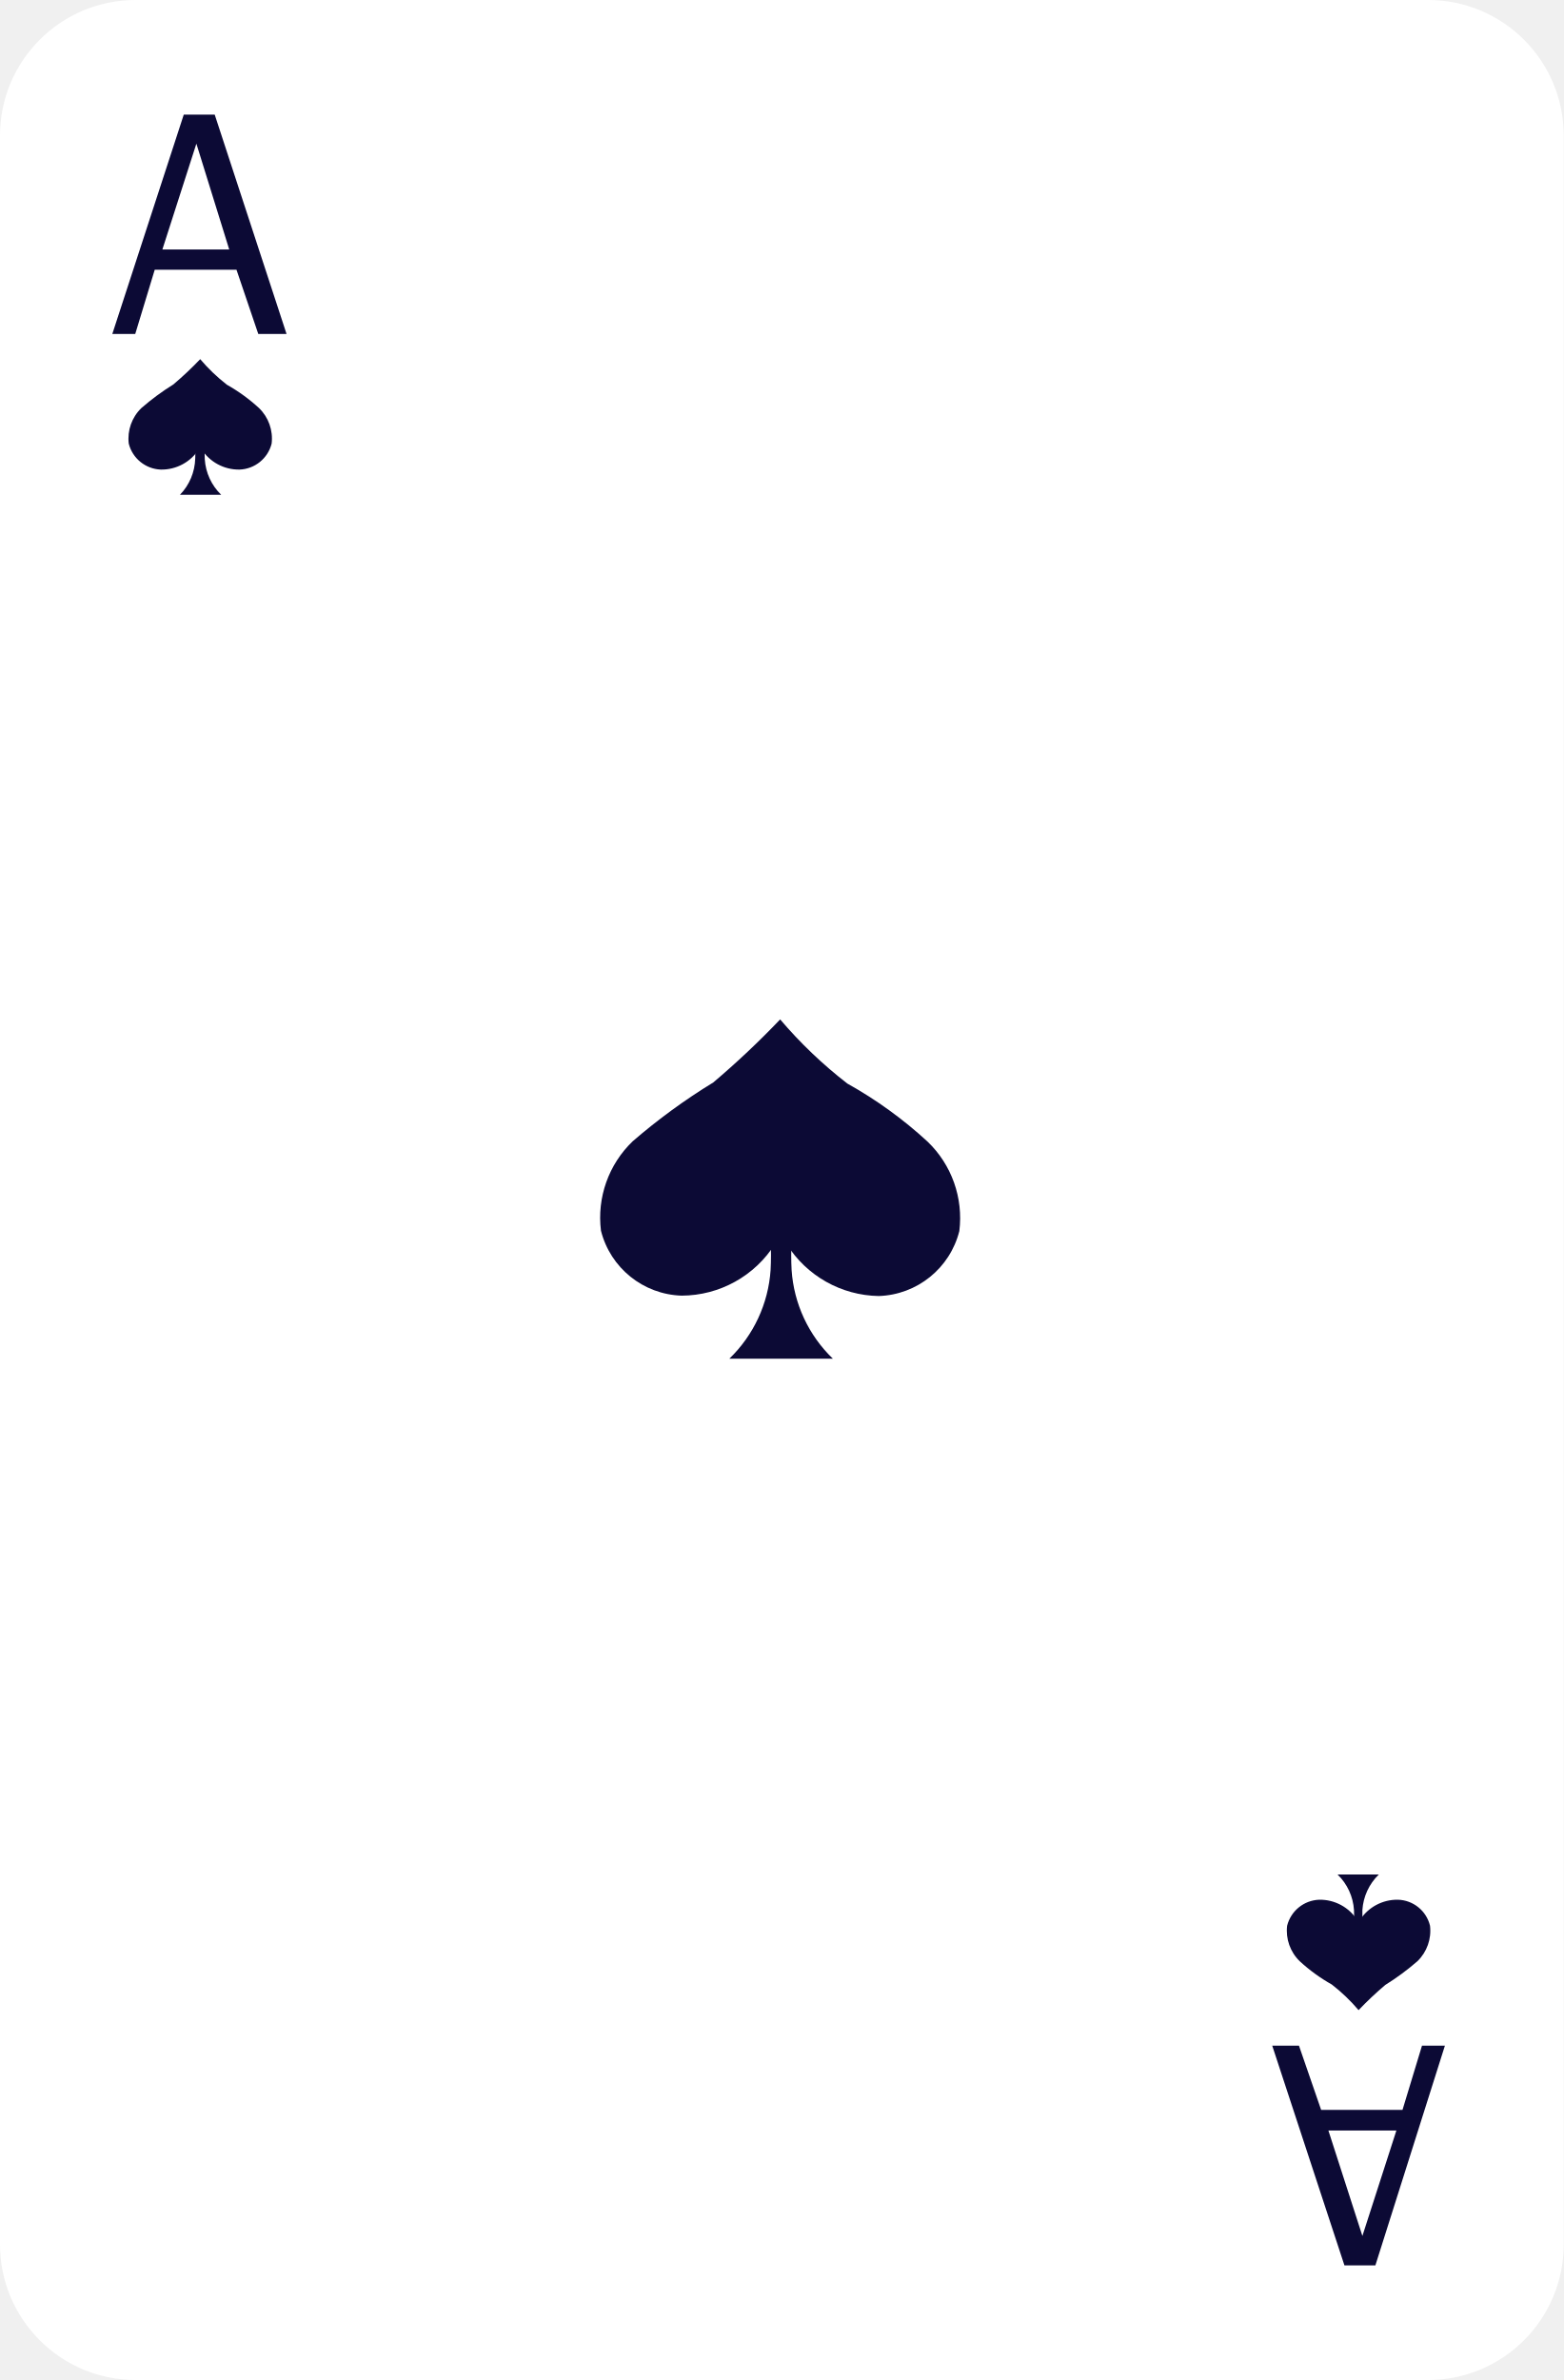
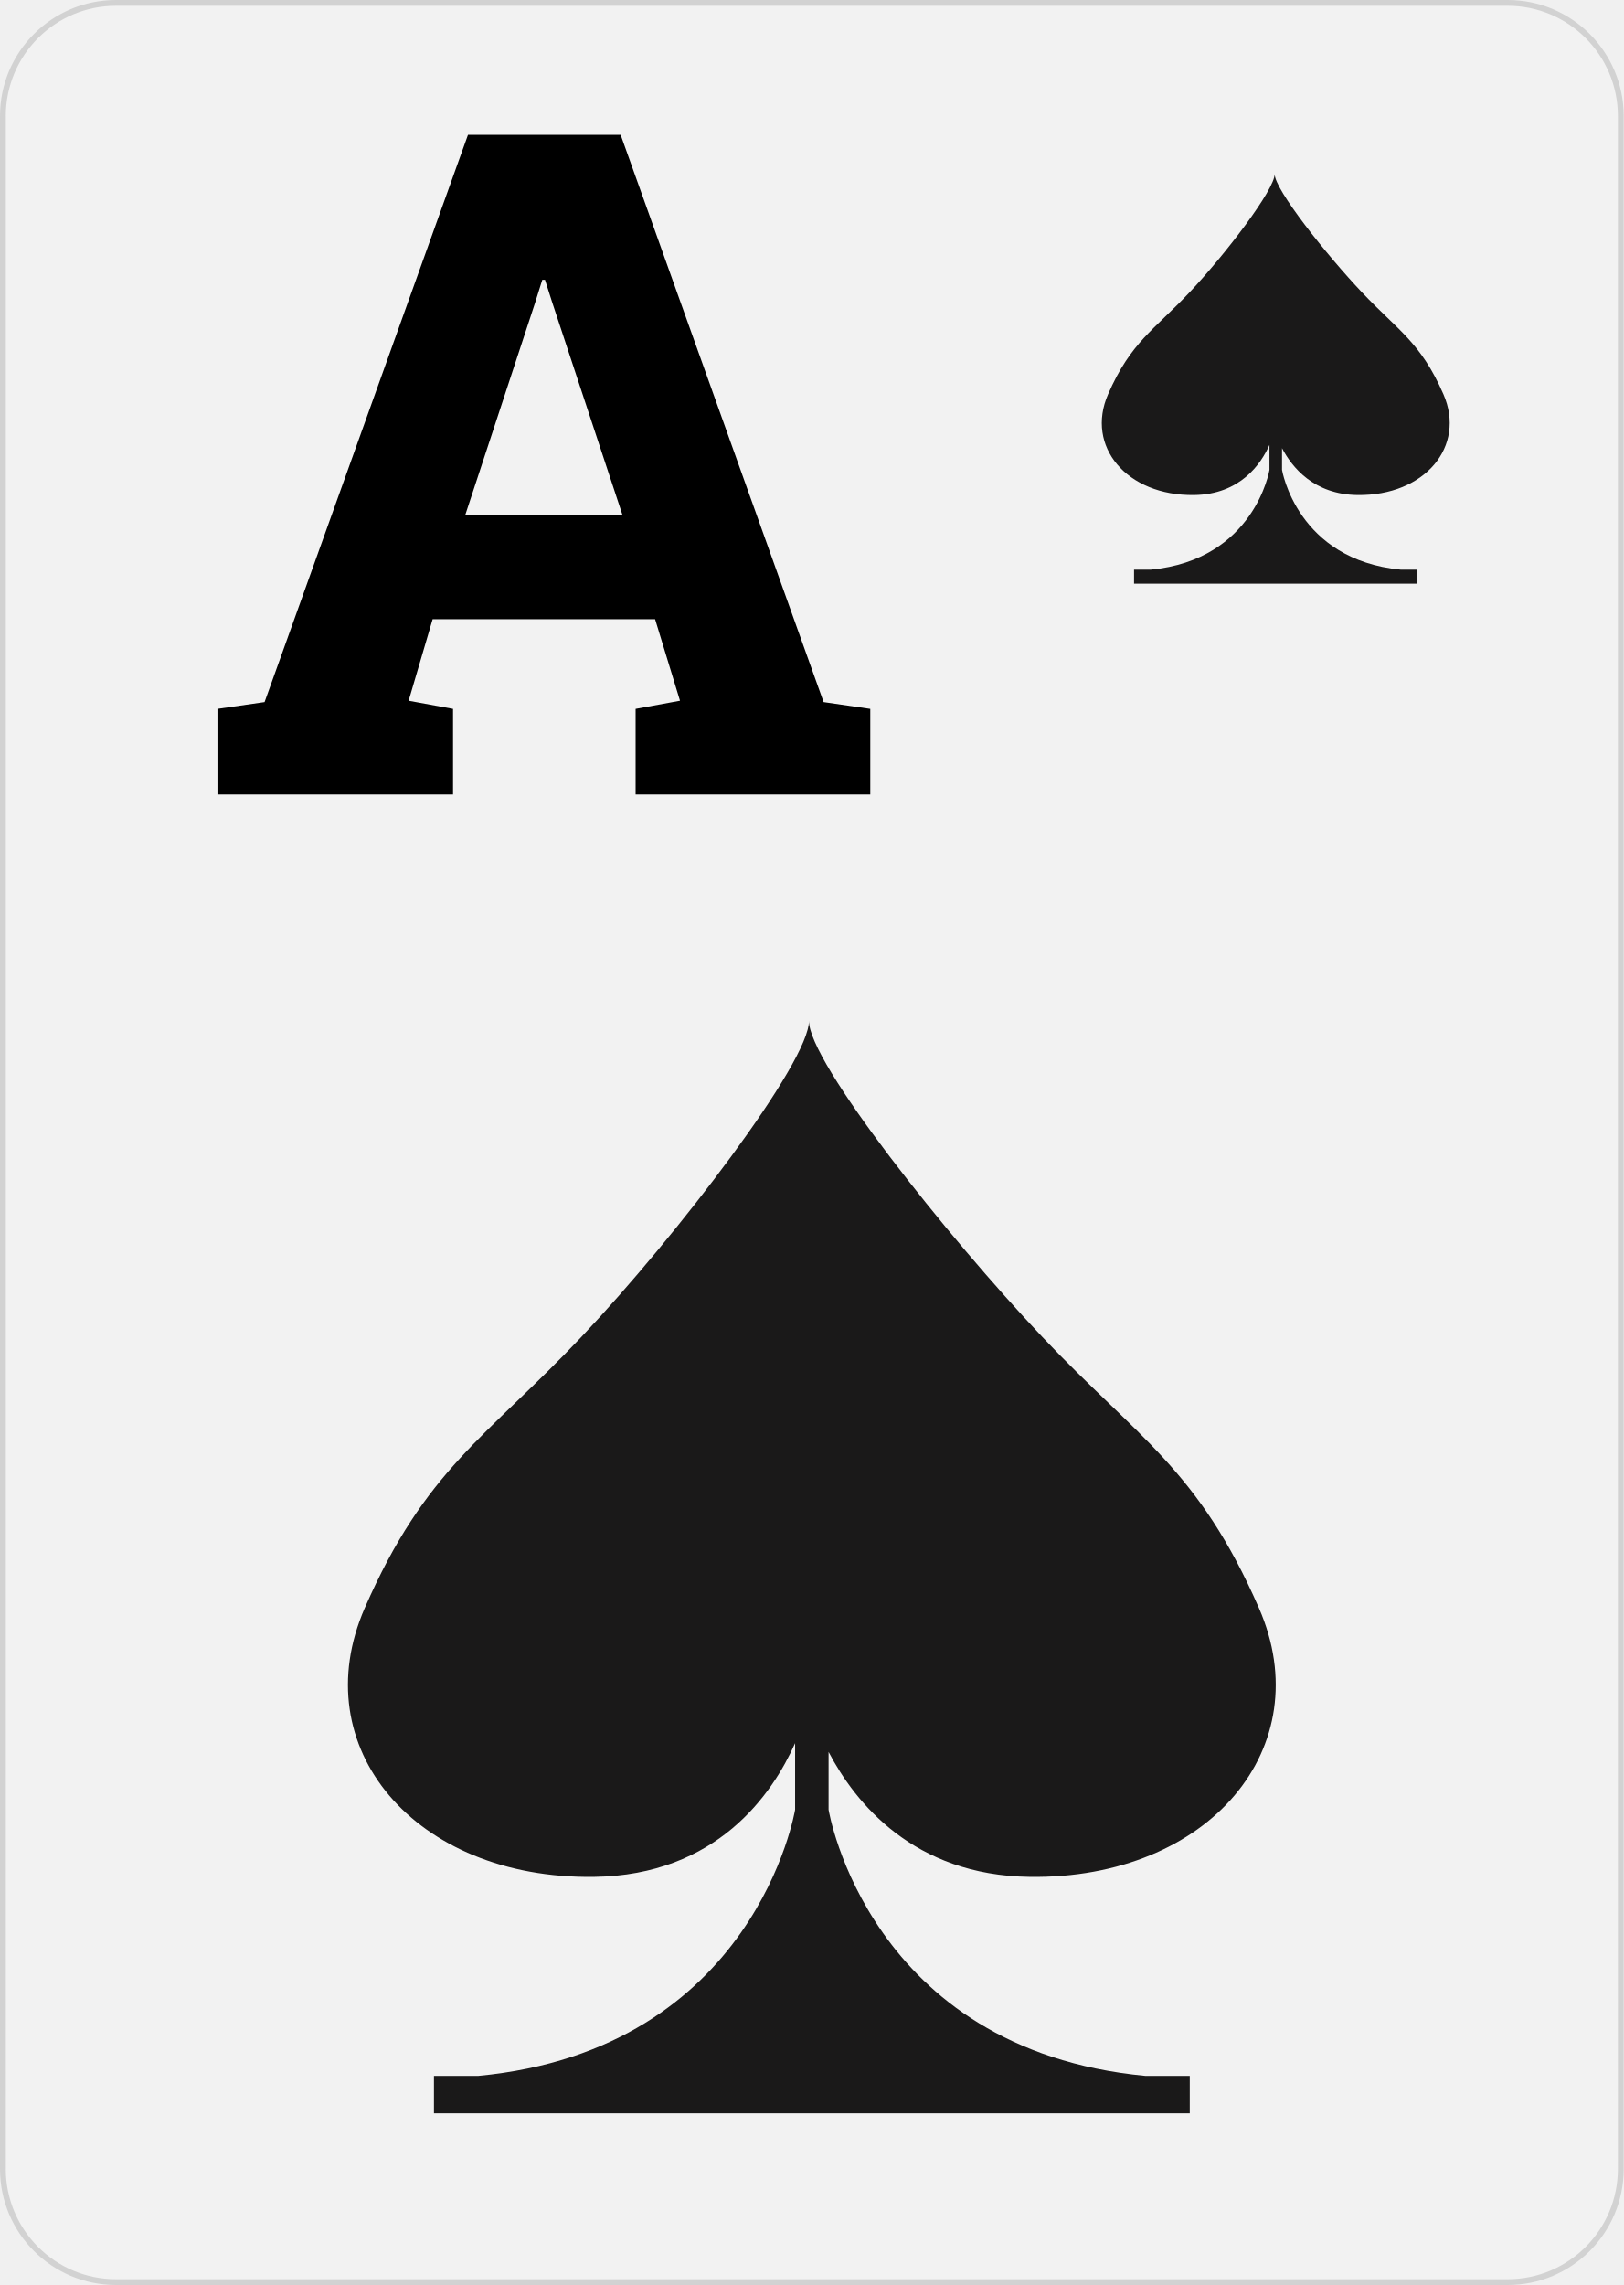
- <svg xmlns="http://www.w3.org/2000/svg" viewBox="0 0 40.93 62.29">
-   <defs>
-     <style>.cls-1{fill:#fff;}.cls-2{fill:#0c0a35;}</style>
-   </defs>
-   <g id="Calque_2" data-name="Calque 2">
-     <g id="Layer_1" data-name="Layer 1">
-       <rect class="cls-1" x="0.09" y="0.09" width="40.74" height="62.1" rx="3.45" ry="3.45" />
-       <path class="cls-1" d="M37.39,62.29H3.54A3.55,3.55,0,0,1,0,58.74V3.54A3.55,3.55,0,0,1,3.54,0H37.39a3.55,3.55,0,0,1,3.54,3.54v55.2A3.55,3.55,0,0,1,37.39,62.29ZM3.54.19A3.36,3.36,0,0,0,.19,3.54v55.2A3.36,3.36,0,0,0,3.54,62.1H37.39a3.36,3.36,0,0,0,3.36-3.36V3.54A3.36,3.36,0,0,0,37.39.19Z" />
-       <path class="cls-2" d="M35.44,50.65c0-.1,0-.25,0-.35a2.81,2.81,0,0,0,0-.31,1.42,1.42,0,0,0-.43-.93c.24,0,.84,0,1.08,0a1.42,1.42,0,0,0-.43.93c0,.11,0,.21,0,.31s0,.25,0,.35Z" />
-       <path class="cls-2" d="M35.53,50.26a1.16,1.16,0,0,0-1-.54.9.9,0,0,0-.84.68,1.11,1.11,0,0,0,.33.93,4.48,4.48,0,0,0,.84.61,4.63,4.63,0,0,1,.7.67,8.87,8.87,0,0,1,.7-.66,6.54,6.54,0,0,0,.84-.62,1.11,1.11,0,0,0,.33-.93.89.89,0,0,0-.84-.68,1.16,1.16,0,0,0-1,.54Z" />
-       <path class="cls-2" d="M33.3,53.54H34l.58,1.68h2.13l.51-1.68h.6L36,59.29h-.81Zm1.47,2.22.89,2.76.89-2.76Z" />
-       <path class="cls-2" d="M5.36,11.36c0,.1,0,.25,0,.35a2.9,2.9,0,0,0,0,.31,1.42,1.42,0,0,0,.43.93c-.24,0-.84,0-1.08,0A1.42,1.42,0,0,0,5.11,12a2.87,2.87,0,0,0,0-.31c0-.1,0-.25,0-.35Z" />
-       <path class="cls-2" d="M5.27,11.75a1.16,1.16,0,0,0,1,.54.9.9,0,0,0,.84-.68,1.11,1.11,0,0,0-.33-.93,4.5,4.5,0,0,0-.84-.61,4.72,4.72,0,0,1-.7-.67,9.06,9.06,0,0,1-.7.66,6.51,6.51,0,0,0-.84.62,1.11,1.11,0,0,0-.33.93.9.9,0,0,0,.84.68,1.16,1.16,0,0,0,1-.54Z" />
-       <path class="cls-2" d="M20.82,31.58c0,.26-.1.63-.1.88a7.23,7.23,0,0,0,0,.78,3.55,3.55,0,0,0,1.08,2.32c-.6,0-2.11,0-2.71,0a3.56,3.56,0,0,0,1.08-2.32,7.36,7.36,0,0,0,0-.78c0-.26-.1-.62-.1-.88Z" />
-       <path class="cls-2" d="M20.59,32.56A2.9,2.9,0,0,0,23,33.92a2.25,2.25,0,0,0,2.11-1.7,2.77,2.77,0,0,0-.83-2.34,11,11,0,0,0-2.1-1.52,11.73,11.73,0,0,1-1.76-1.68,22.51,22.51,0,0,1-1.75,1.65,15.91,15.91,0,0,0-2.11,1.54,2.77,2.77,0,0,0-.83,2.34,2.25,2.25,0,0,0,2.11,1.7,2.9,2.9,0,0,0,2.45-1.36Z" />
-       <path class="cls-2" d="M7.5,8.74H6.76L6.19,7.06H4.05L3.54,8.74h-.6L4.81,3h.81ZM6,6.53,5.14,3.76,4.25,6.53Z" />
-     </g>
-   </g>
+ <svg xmlns="http://www.w3.org/2000/svg" width="280" height="394" viewBox="0 0 280 394" fill="none">
+   <rect x="0.5" y="0.5" width="279" height="393" rx="19.5" fill="#F2F2F2" stroke="#D2D2D2" />
+   <path d="M37.5 137V122.234L45.625 121.062L80.703 23.25H107.031L142.031 121.062L150.078 122.234V137H109.609V122.234L117.266 120.828L112.969 106.766H74.609L70.469 120.828L78.125 122.234V137H37.5ZM80.234 88.797H107.344L95.156 51.922L93.984 48.25H93.516L92.266 52.234L80.234 88.797Z" fill="black" />
+   <path fill-rule="evenodd" clip-rule="evenodd" d="M177.59 323.627C208.539 324.026 227.578 301.253 217.106 277.281C206.633 253.309 196.193 247.915 179.754 230.536C163.306 213.156 139.39 183.091 139.503 176C139.624 183.091 116.693 213.156 100.246 230.536C83.806 247.915 73.374 253.309 62.894 277.281C52.421 301.253 71.469 324.026 102.409 323.627C123.653 323.352 133.213 309.336 137.113 300.573L137.113 312.042C137.113 312.042 130.331 353.412 82.466 357.941L74.835 357.941L74.835 364.387L205.172 364.387L205.172 357.941L197.534 357.941C149.677 353.412 142.886 312.042 142.886 312.042L142.886 302.079C147.481 310.851 157.525 323.368 177.59 323.627Z" fill="#1A1919" />
+   <path fill-rule="evenodd" clip-rule="evenodd" d="M234.096 85.36C245.702 85.51 252.842 76.97 248.915 67.98C244.987 58.991 241.072 56.968 234.908 50.451C228.74 43.934 219.771 32.659 219.814 30C219.859 32.659 211.26 43.934 205.092 50.451C198.927 56.968 195.015 58.991 191.085 67.98C187.158 76.97 194.301 85.51 205.904 85.36C213.87 85.257 217.455 80.001 218.917 76.715L218.917 81.016C218.917 81.016 216.374 96.529 198.425 98.228L195.563 98.228L195.563 100.645L244.439 100.645L244.439 98.228L241.575 98.228C223.629 96.529 221.082 81.016 221.082 81.016L221.082 77.279C222.805 80.569 226.572 85.263 234.096 85.36Z" fill="#1A1919" />
</svg>
